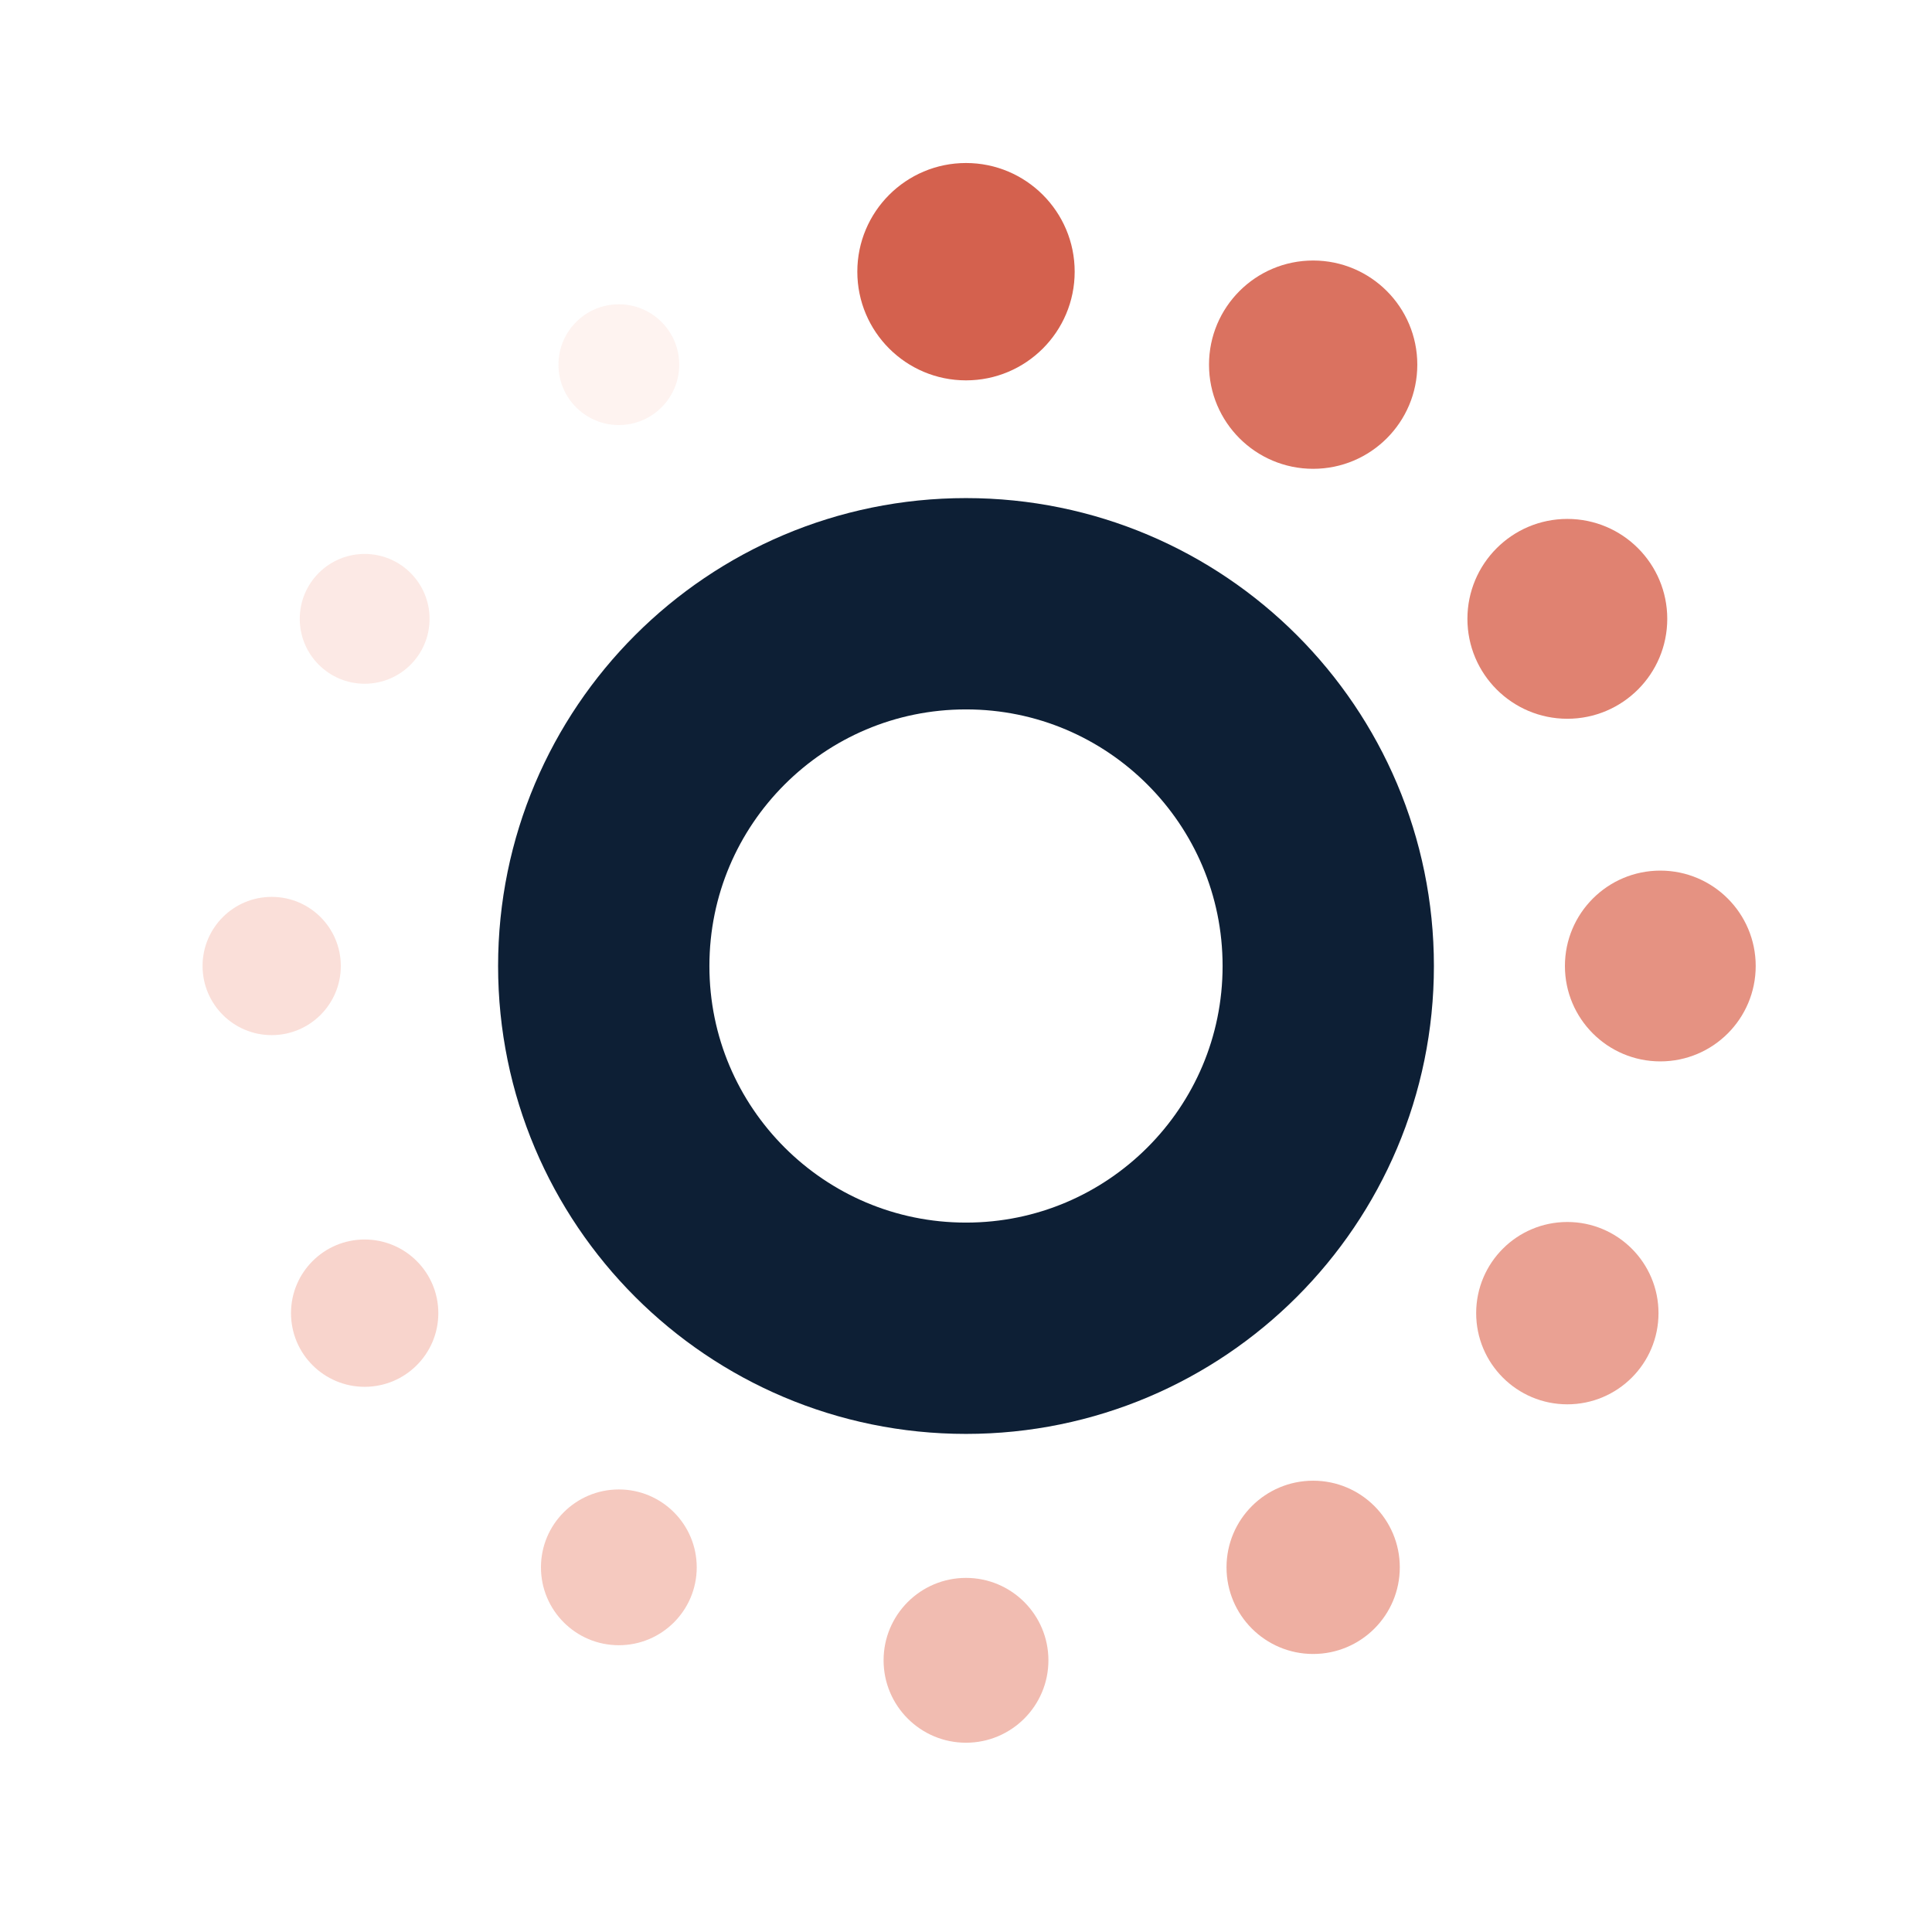
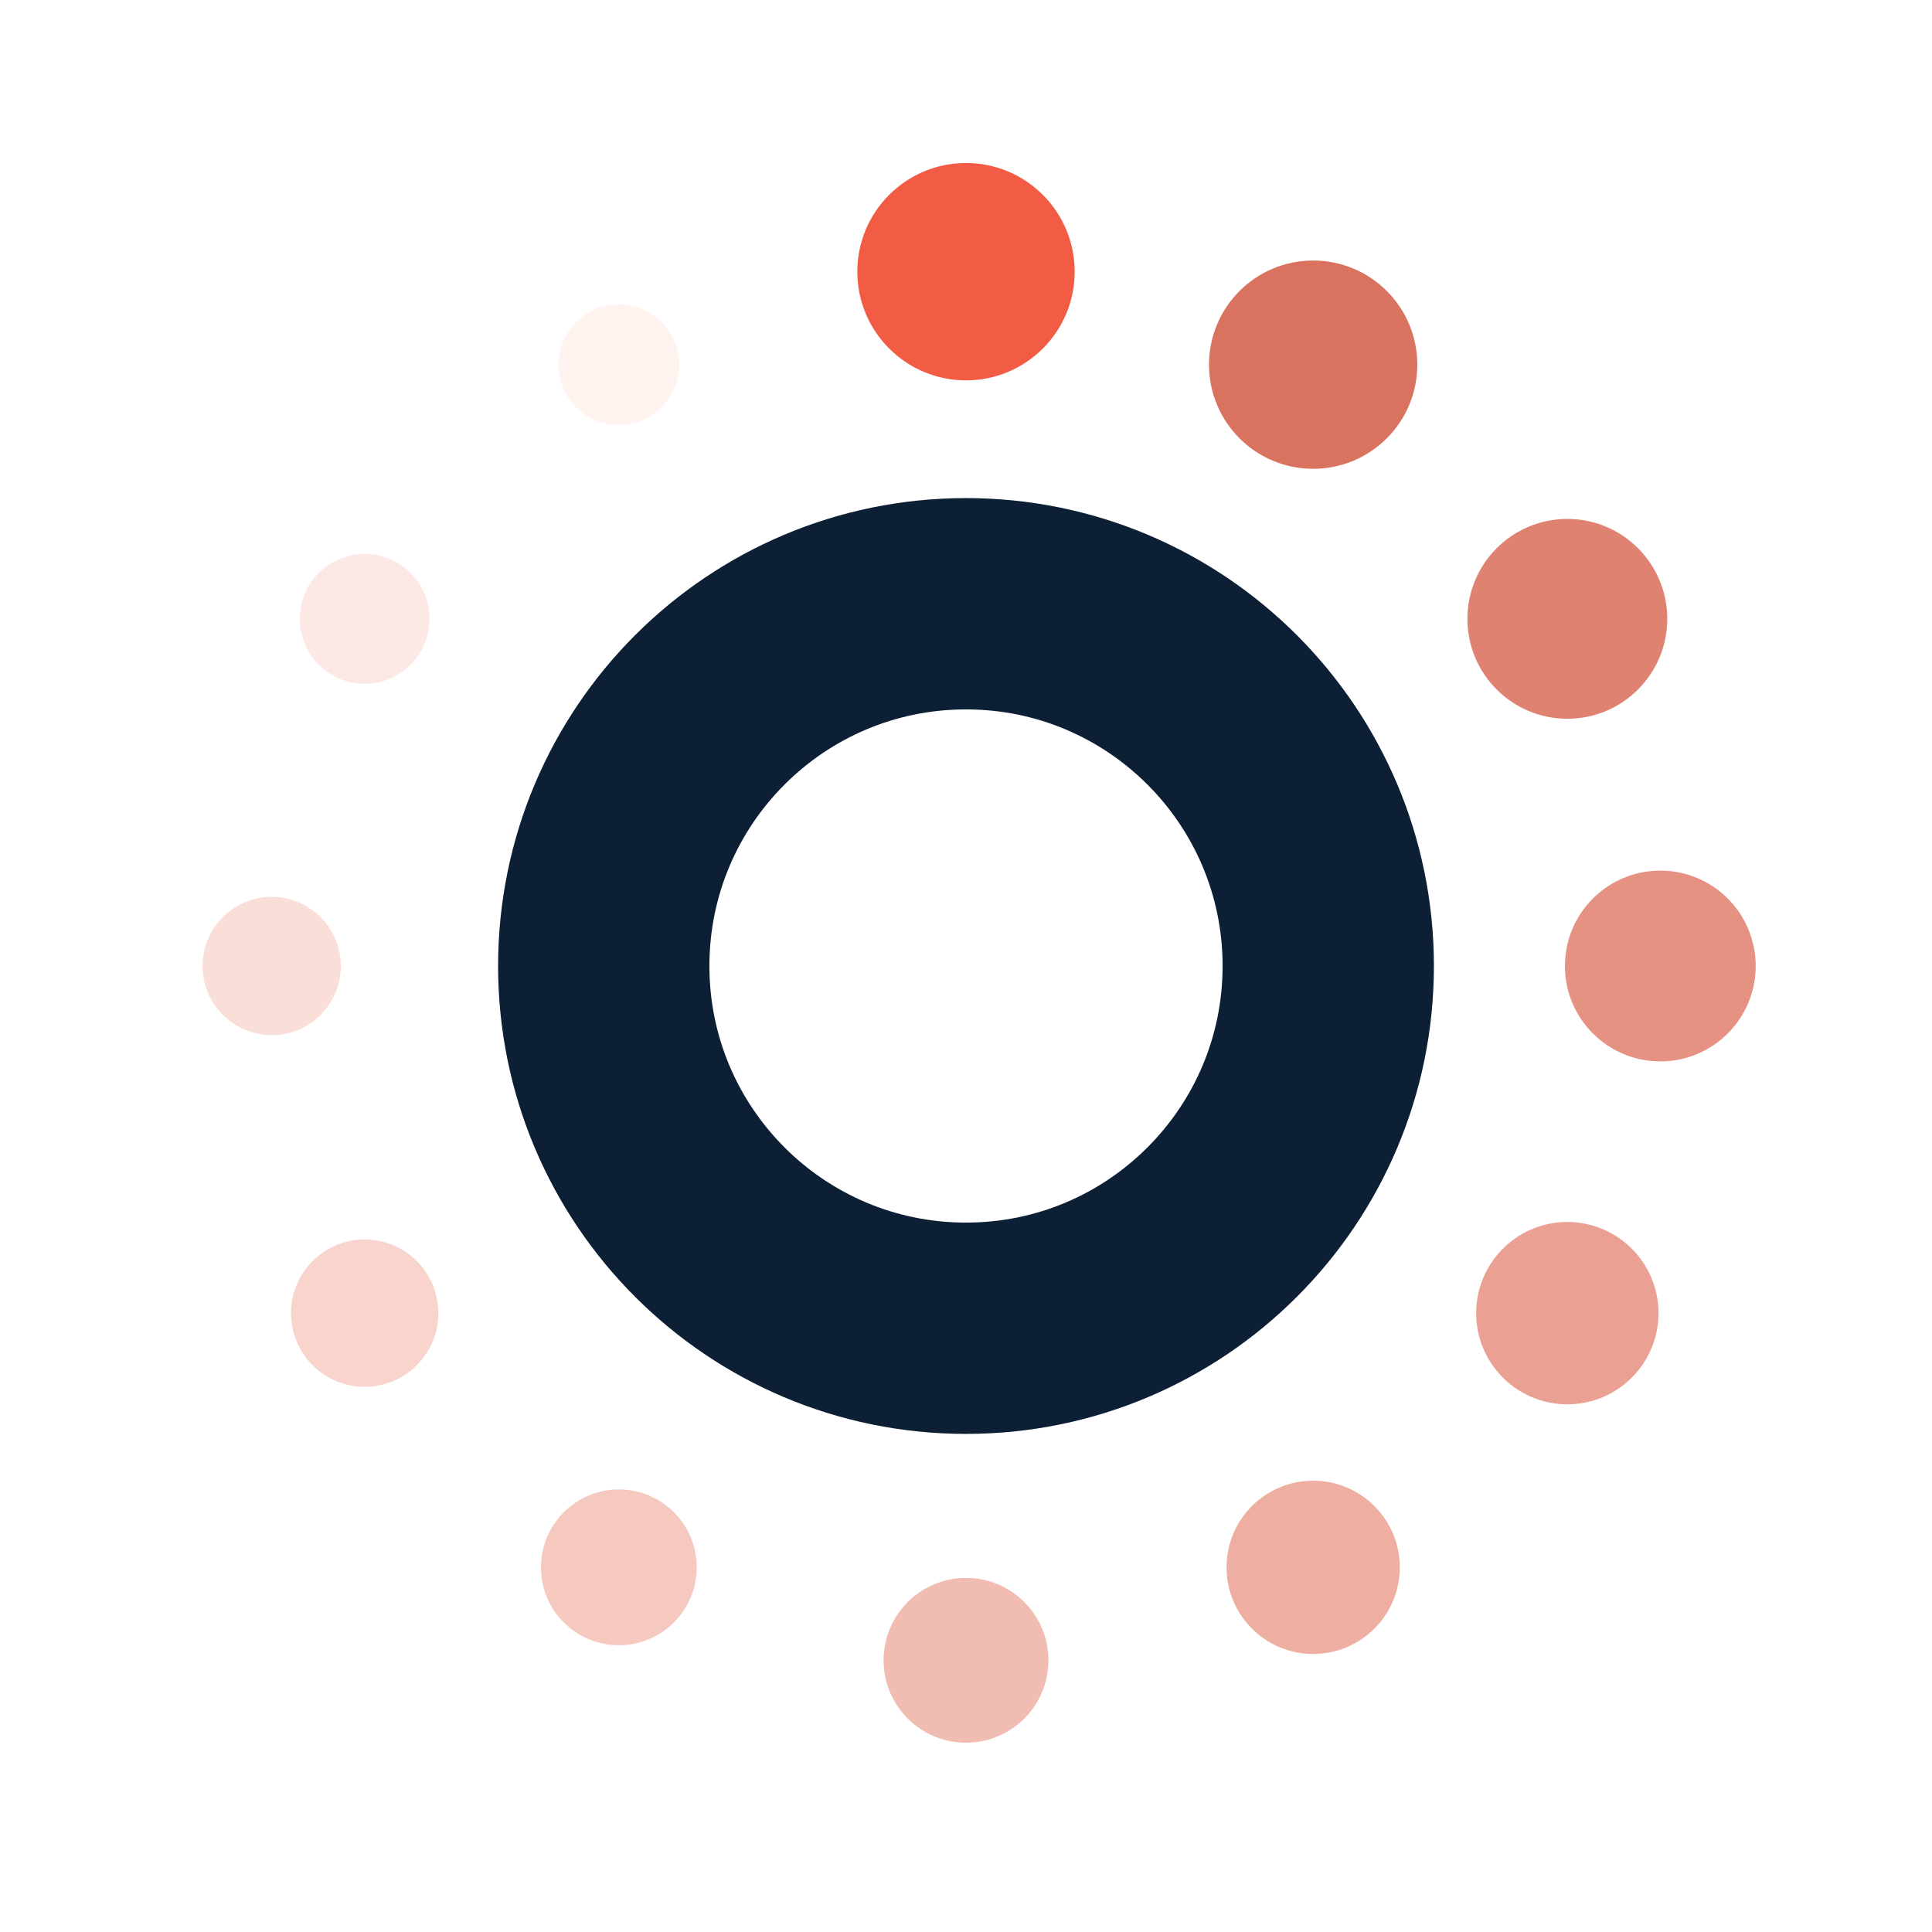
<svg xmlns="http://www.w3.org/2000/svg" viewBox="0 0 64 64" width="64" height="64">
  <g>
-     <circle cx="32.00" cy="9.00" r="3.60" fill="#D4614E" opacity="1.00" />
+     <circle cx="32.00" cy="9.00" r="3.60" fill="#F25C44" opacity="1.00" />
    <circle cx="43.50" cy="12.08" r="3.45" fill="#D76652" opacity="0.92" />
    <circle cx="51.92" cy="20.50" r="3.31" fill="#DA6B57" opacity="0.84" />
    <circle cx="55.00" cy="32.00" r="3.16" fill="#DD705B" opacity="0.76" />
    <circle cx="51.92" cy="43.50" r="3.02" fill="#E07560" opacity="0.68" />
    <circle cx="43.50" cy="51.92" r="2.87" fill="#E37A64" opacity="0.60" />
    <circle cx="32.00" cy="55.00" r="2.73" fill="#E57E69" opacity="0.52" />
    <circle cx="20.50" cy="51.92" r="2.58" fill="#E8836D" opacity="0.44" />
    <circle cx="12.08" cy="43.50" r="2.44" fill="#EB8872" opacity="0.36" />
    <circle cx="9.00" cy="32.00" r="2.29" fill="#EE8D76" opacity="0.28" />
    <circle cx="12.08" cy="20.50" r="2.15" fill="#F1927B" opacity="0.20" />
-     <circle cx="20.50" cy="12.08" r="2.00" fill="#F4977F" opacity="0.12" />
+     <circle cx="20.50" cy="12.08" r="2.00" fill="#FF9A82" opacity="0.12" />
    <animateTransform attributeName="transform" type="rotate" from="0 32 32" to="360 32 32" dur="1.8s" repeatCount="indefinite" />
  </g>
  <circle cx="32" cy="32" r="12" fill="none" stroke="#0D1F35" stroke-width="7" />
</svg>
